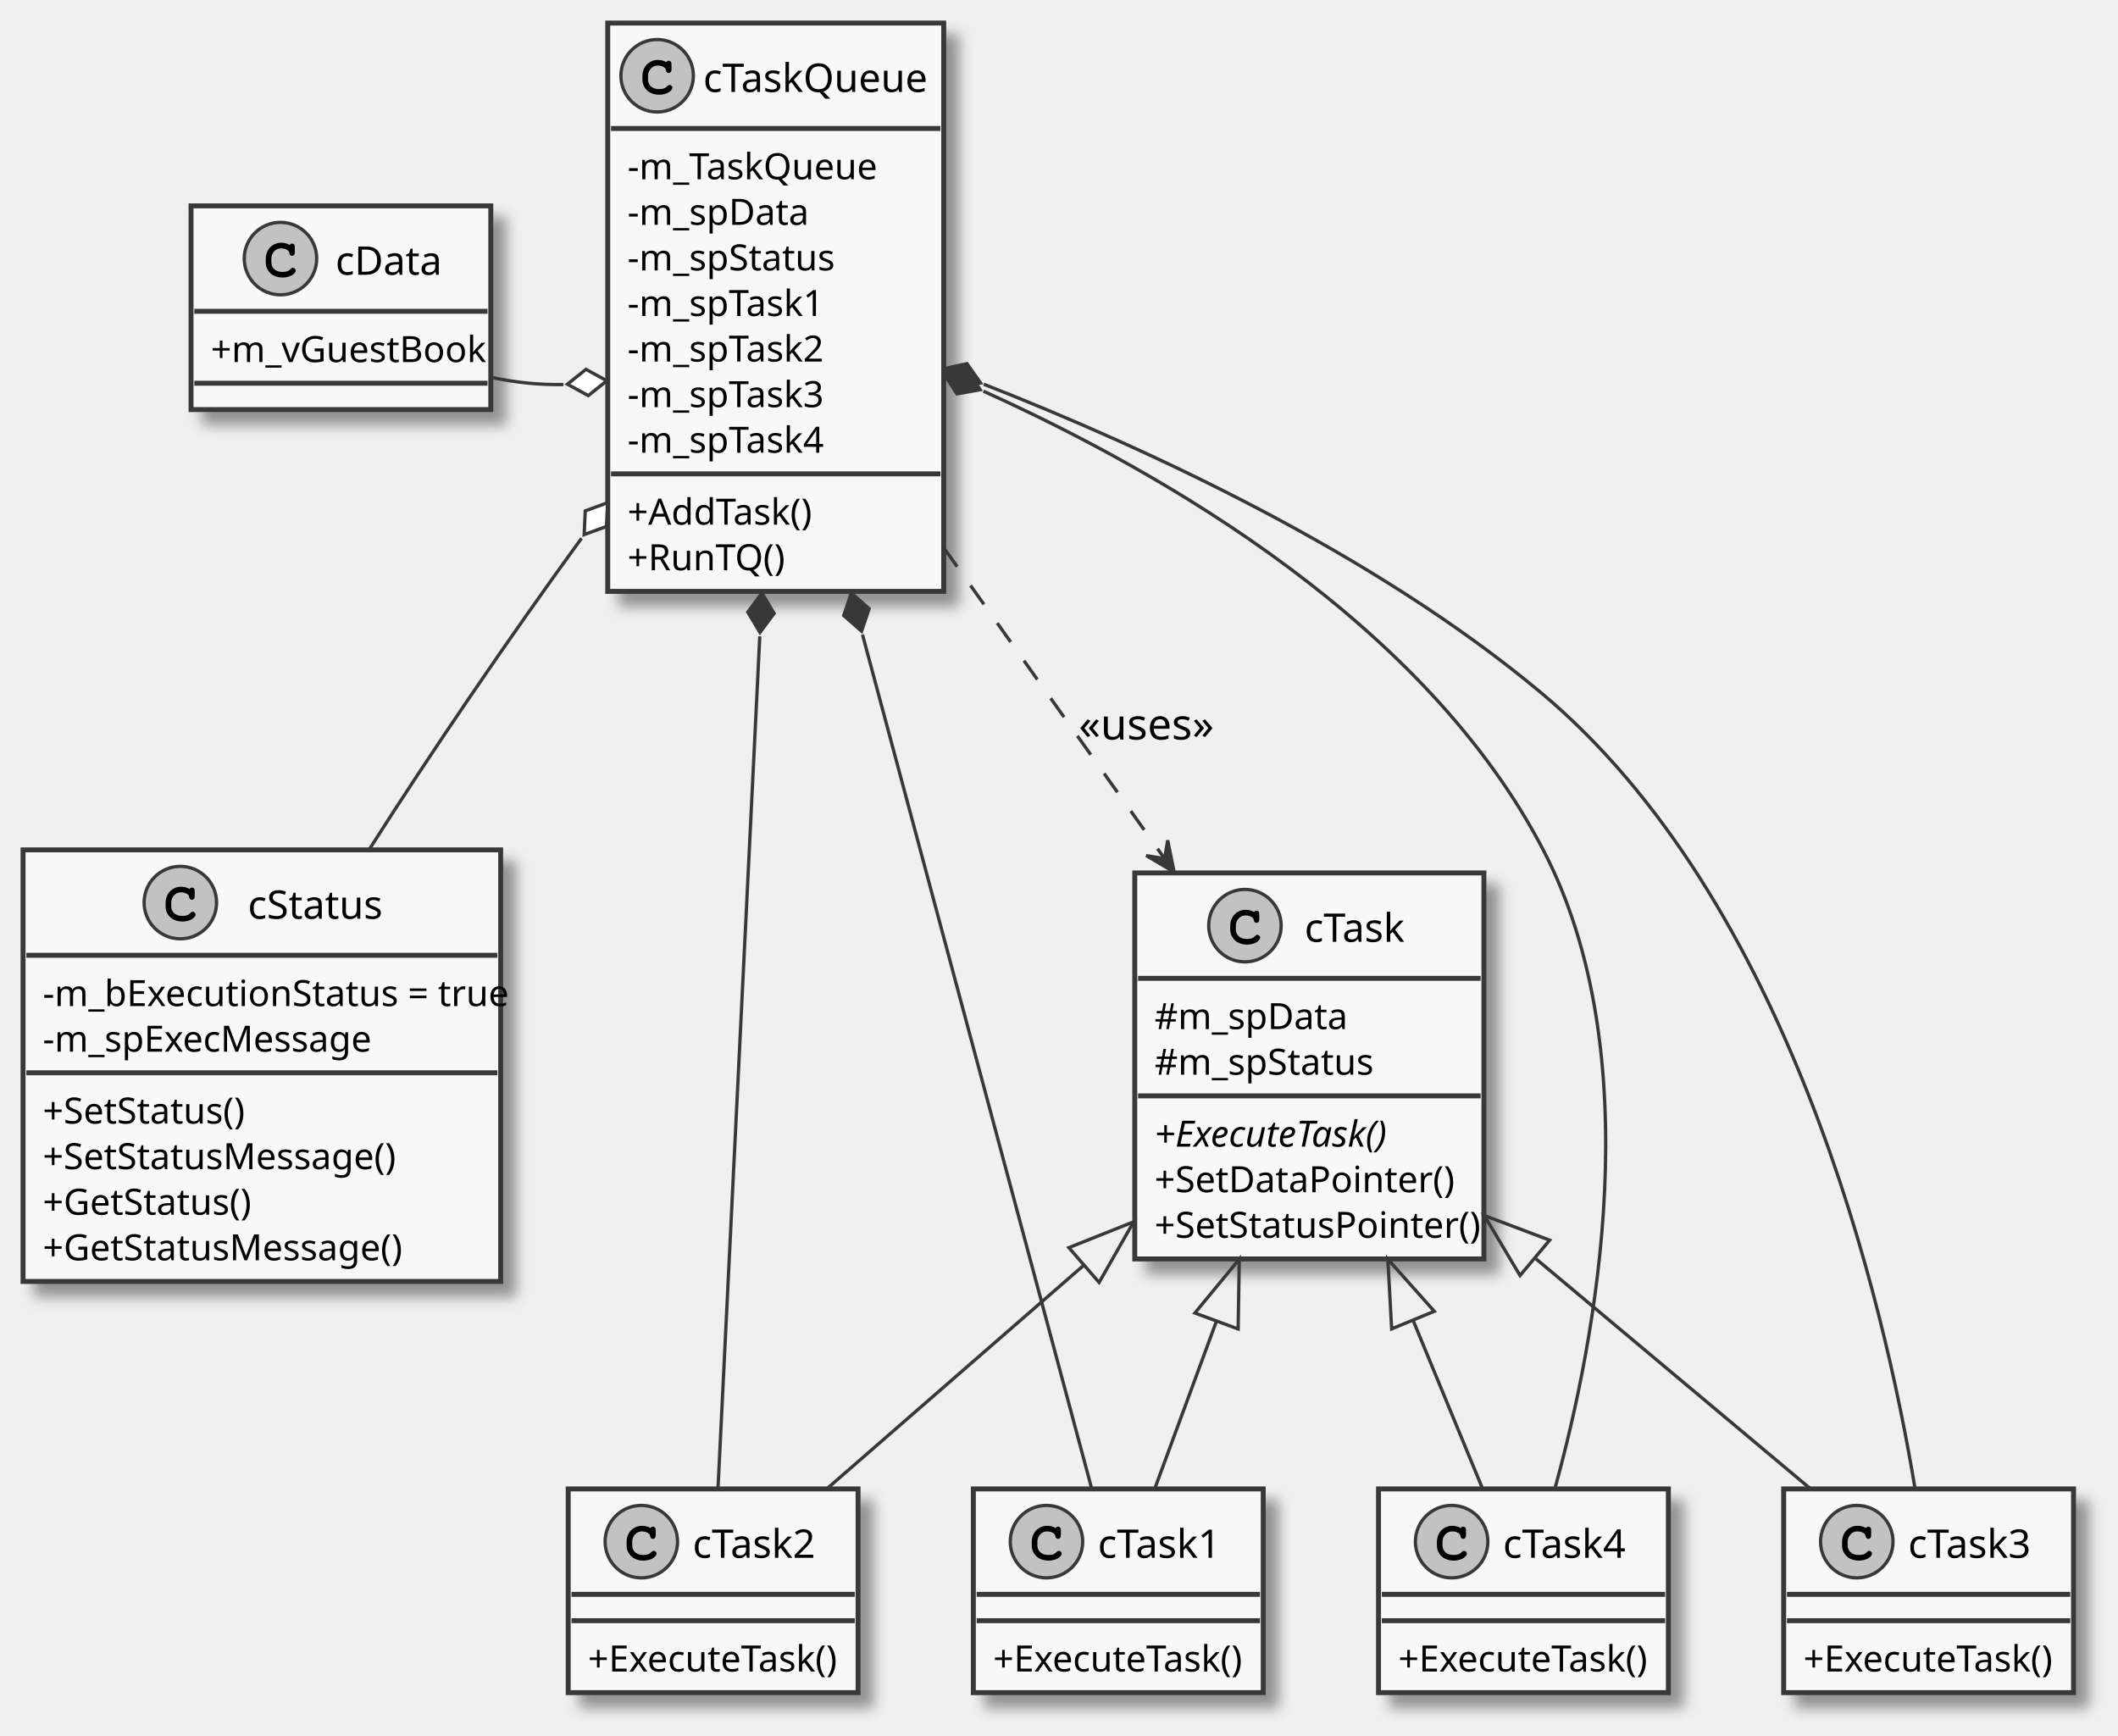
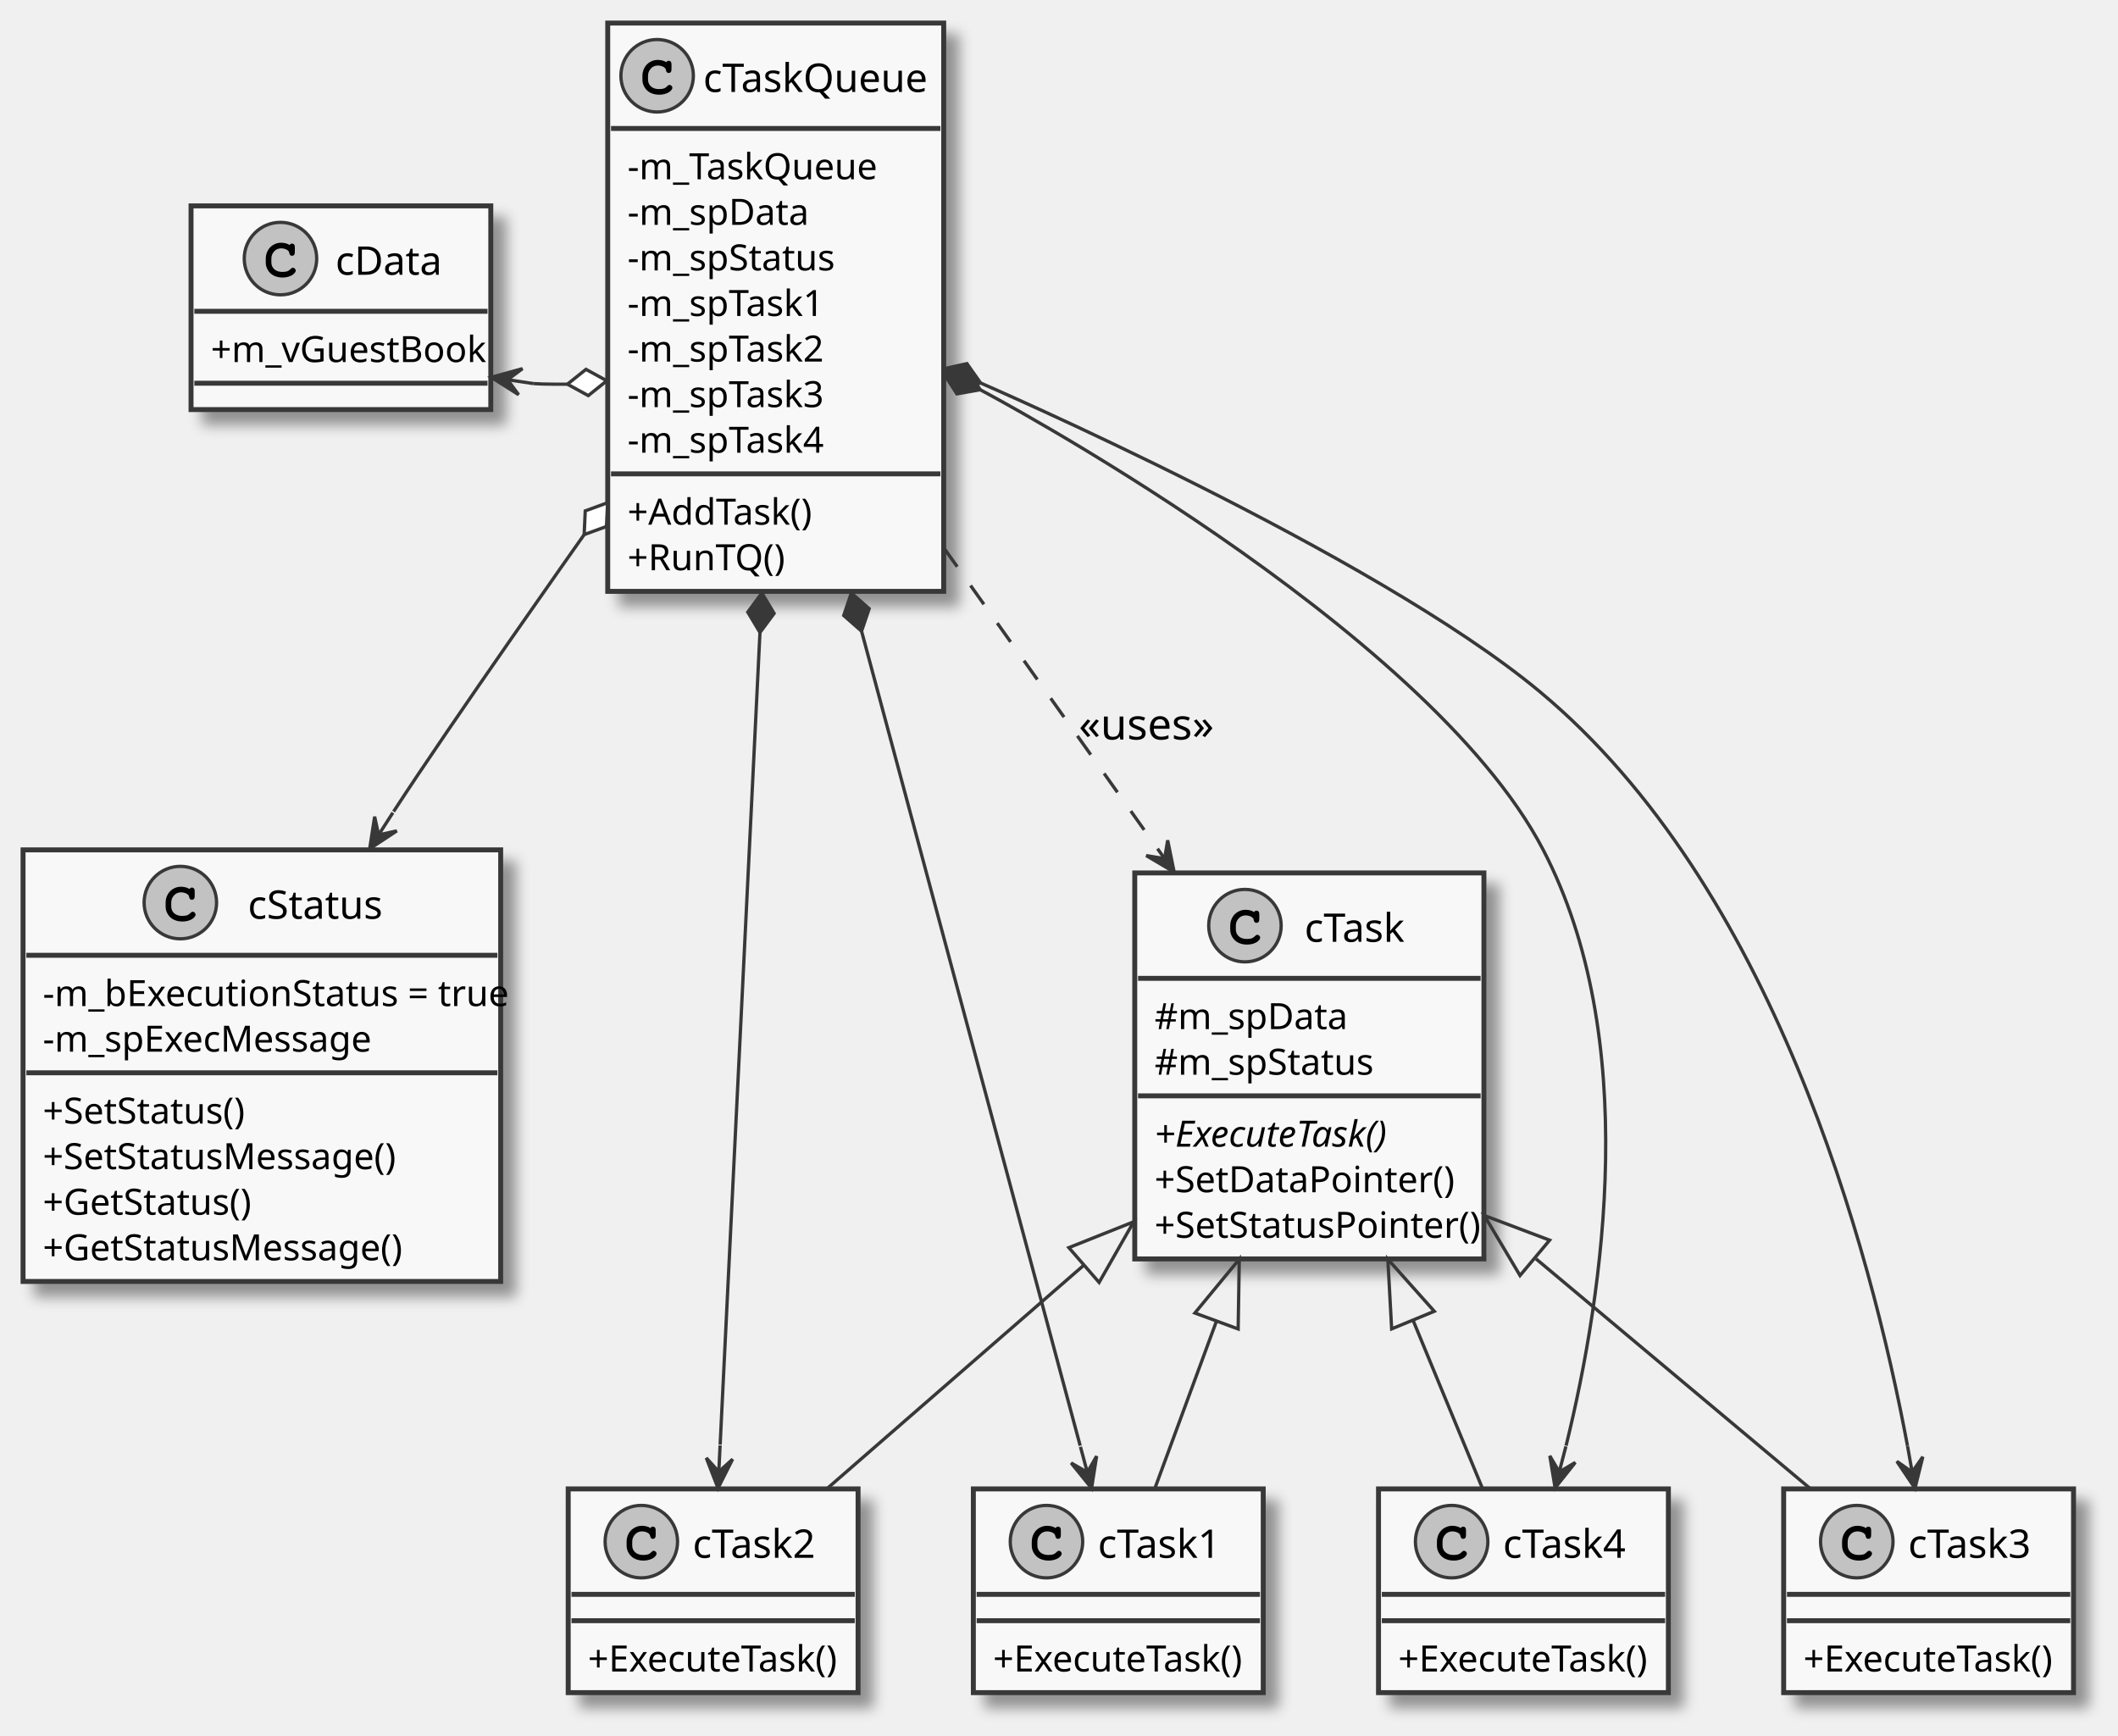
<svg xmlns="http://www.w3.org/2000/svg" contentScriptType="application/ecmascript" contentStyleType="text/css" height="527px" preserveAspectRatio="none" style="width:643px;height:527px;" version="1.1" viewBox="0 0 643 527" width="643px" zoomAndPan="magnify">
  <defs>
-     <filter height="300%" id="f1mj4kjo6s66yz" width="300%" x="-1" y="-1">
+     <filter height="300%" id="f16fl007i09qw1" width="300%" x="-1" y="-1">
      <feGaussianBlur result="blurOut" stdDeviation="2.0" />
      <feColorMatrix in="blurOut" result="blurOut2" type="matrix" values="0 0 0 0 0 0 0 0 0 0 0 0 0 0 0 0 0 0 .4 0" />
      <feOffset dx="4.0" dy="4.0" in="blurOut2" result="blurOut3" />
      <feBlend in="SourceGraphic" in2="blurOut3" mode="normal" />
    </filter>
  </defs>
  <g>
-     <rect codeLine="6" fill="#F8F8F8" filter="url(#f1mj4kjo6s66yz)" height="61.836" id="cData" style="stroke:#383838;stroke-width:1.5;" width="91" x="58" y="62.5" />
+     <rect codeLine="6" fill="#F8F8F8" filter="url(#f16fl007i09qw1)" height="61.836" id="cData" style="stroke:#383838;stroke-width:1.5;" width="91" x="58" y="62.5" />
    <ellipse cx="85.15" cy="78.5" fill="#C2C2C2" rx="11" ry="11" style="stroke:#383838;stroke-width:1.0;" />
    <path d="M87.916,74.375 Q88.072,74.156 88.259,74.047 Q88.447,73.938 88.666,73.938 Q89.041,73.938 89.275,74.203 Q89.509,74.453 89.509,75.062 L89.509,76.516 Q89.509,77.125 89.275,77.391 Q89.041,77.656 88.666,77.656 Q88.322,77.656 88.119,77.453 Q87.916,77.266 87.806,76.75 Q87.759,76.391 87.572,76.203 Q87.244,75.828 86.634,75.609 Q86.025,75.391 85.4,75.391 Q84.634,75.391 83.994,75.719 Q83.369,76.047 82.869,76.797 Q82.384,77.547 82.384,78.578 L82.384,79.672 Q82.384,80.906 83.275,81.734 Q84.166,82.547 85.759,82.547 Q86.697,82.547 87.353,82.297 Q87.744,82.141 88.166,81.703 Q88.431,81.438 88.572,81.359 Q88.728,81.281 88.931,81.281 Q89.259,81.281 89.509,81.547 Q89.775,81.797 89.775,82.141 Q89.775,82.484 89.431,82.891 Q88.931,83.469 88.134,83.797 Q87.056,84.25 85.759,84.25 Q84.244,84.25 83.041,83.625 Q82.056,83.125 81.369,82.062 Q80.681,80.984 80.681,79.703 L80.681,78.547 Q80.681,77.219 81.291,76.078 Q81.916,74.922 83.009,74.312 Q84.103,73.688 85.338,73.688 Q86.072,73.688 86.713,73.859 Q87.369,74.016 87.916,74.375 Z " fill="#000000" />
    <text fill="#000000" font-family="sans-serif" font-size="12" lengthAdjust="spacing" textLength="32" x="101.85" y="83.41">cData</text>
    <line style="stroke:#383838;stroke-width:1.5;" x1="59" x2="148" y1="94.5" y2="94.5" />
    <text fill="#000000" font-family="sans-serif" font-size="11" lengthAdjust="spacing" textLength="79" x="64" y="109.919">+m_vGuestBook</text>
    <line style="stroke:#383838;stroke-width:1.5;" x1="59" x2="148" y1="116.336" y2="116.336" />
-     <rect codeLine="10" fill="#F8F8F8" filter="url(#f1mj4kjo6s66yz)" height="131.016" id="cStatus" style="stroke:#383838;stroke-width:1.5;" width="145" x="7" y="258" />
+     <rect codeLine="10" fill="#F8F8F8" filter="url(#f16fl007i09qw1)" height="131.016" id="cStatus" style="stroke:#383838;stroke-width:1.5;" width="145" x="7" y="258" />
    <ellipse cx="54.75" cy="274" fill="#C2C2C2" rx="11" ry="11" style="stroke:#383838;stroke-width:1.0;" />
    <path d="M57.516,269.875 Q57.672,269.656 57.859,269.547 Q58.047,269.438 58.266,269.438 Q58.641,269.438 58.875,269.703 Q59.109,269.953 59.109,270.562 L59.109,272.016 Q59.109,272.625 58.875,272.891 Q58.641,273.156 58.266,273.156 Q57.922,273.156 57.719,272.953 Q57.516,272.766 57.406,272.25 Q57.359,271.891 57.172,271.703 Q56.844,271.328 56.234,271.109 Q55.625,270.891 55,270.891 Q54.234,270.891 53.594,271.219 Q52.969,271.547 52.469,272.297 Q51.984,273.047 51.984,274.078 L51.984,275.172 Q51.984,276.406 52.875,277.234 Q53.766,278.047 55.359,278.047 Q56.297,278.047 56.953,277.797 Q57.344,277.641 57.766,277.203 Q58.031,276.938 58.172,276.859 Q58.328,276.781 58.531,276.781 Q58.859,276.781 59.109,277.047 Q59.375,277.297 59.375,277.641 Q59.375,277.984 59.031,278.391 Q58.531,278.969 57.734,279.297 Q56.656,279.75 55.359,279.75 Q53.844,279.75 52.641,279.125 Q51.656,278.625 50.969,277.562 Q50.281,276.484 50.281,275.203 L50.281,274.047 Q50.281,272.719 50.891,271.578 Q51.516,270.422 52.609,269.812 Q53.703,269.188 54.938,269.188 Q55.672,269.188 56.312,269.359 Q56.969,269.516 57.516,269.875 Z " fill="#000000" />
    <text fill="#000000" font-family="sans-serif" font-size="12" lengthAdjust="spacing" textLength="41" x="75.25" y="278.91">cStatus</text>
    <line style="stroke:#383838;stroke-width:1.5;" x1="8" x2="151" y1="290" y2="290" />
    <text fill="#000000" font-family="sans-serif" font-size="11" lengthAdjust="spacing" textLength="133" x="13" y="305.419">-m_bExecutionStatus = true</text>
    <text fill="#000000" font-family="sans-serif" font-size="11" lengthAdjust="spacing" textLength="98" x="13" y="319.255">-m_spExecMessage</text>
    <line style="stroke:#383838;stroke-width:1.5;" x1="8" x2="151" y1="325.672" y2="325.672" />
    <text fill="#000000" font-family="sans-serif" font-size="11" lengthAdjust="spacing" textLength="61" x="13" y="341.091">+SetStatus()</text>
    <text fill="#000000" font-family="sans-serif" font-size="11" lengthAdjust="spacing" textLength="105" x="13" y="354.927">+SetStatusMessage()</text>
    <text fill="#000000" font-family="sans-serif" font-size="11" lengthAdjust="spacing" textLength="62" x="13" y="368.763">+GetStatus()</text>
    <text fill="#000000" font-family="sans-serif" font-size="11" lengthAdjust="spacing" textLength="106" x="13" y="382.599">+GetStatusMessage()</text>
-     <rect codeLine="19" fill="#F8F8F8" filter="url(#f1mj4kjo6s66yz)" height="172.523" id="cTaskQueue" style="stroke:#383838;stroke-width:1.5;" width="102" x="184.5" y="7" />
+     <rect codeLine="19" fill="#F8F8F8" filter="url(#f16fl007i09qw1)" height="172.523" id="cTaskQueue" style="stroke:#383838;stroke-width:1.5;" width="102" x="184.5" y="7" />
    <ellipse cx="199.5" cy="23" fill="#C2C2C2" rx="11" ry="11" style="stroke:#383838;stroke-width:1.0;" />
    <path d="M202.266,18.875 Q202.422,18.656 202.609,18.547 Q202.797,18.438 203.016,18.438 Q203.391,18.438 203.625,18.703 Q203.859,18.953 203.859,19.562 L203.859,21.016 Q203.859,21.625 203.625,21.891 Q203.391,22.156 203.016,22.156 Q202.672,22.156 202.469,21.953 Q202.266,21.766 202.156,21.25 Q202.109,20.891 201.922,20.703 Q201.594,20.328 200.984,20.109 Q200.375,19.891 199.75,19.891 Q198.984,19.891 198.344,20.219 Q197.719,20.547 197.219,21.297 Q196.734,22.047 196.734,23.078 L196.734,24.172 Q196.734,25.406 197.625,26.234 Q198.516,27.047 200.109,27.047 Q201.047,27.047 201.703,26.797 Q202.094,26.641 202.516,26.203 Q202.781,25.938 202.922,25.859 Q203.078,25.781 203.281,25.781 Q203.609,25.781 203.859,26.047 Q204.125,26.297 204.125,26.641 Q204.125,26.984 203.781,27.391 Q203.281,27.969 202.484,28.297 Q201.406,28.75 200.109,28.75 Q198.594,28.75 197.391,28.125 Q196.406,27.625 195.719,26.562 Q195.031,25.484 195.031,24.203 L195.031,23.047 Q195.031,21.719 195.641,20.578 Q196.266,19.422 197.359,18.812 Q198.453,18.188 199.688,18.188 Q200.422,18.188 201.062,18.359 Q201.719,18.516 202.266,18.875 Z " fill="#000000" />
    <text fill="#000000" font-family="sans-serif" font-size="12" lengthAdjust="spacing" textLength="70" x="213.5" y="27.91">cTaskQueue</text>
    <line style="stroke:#383838;stroke-width:1.5;" x1="185.5" x2="285.5" y1="39" y2="39" />
    <text fill="#000000" font-family="sans-serif" font-size="11" lengthAdjust="spacing" textLength="73" x="190.5" y="54.419">-m_TaskQueue</text>
    <text fill="#000000" font-family="sans-serif" font-size="11" lengthAdjust="spacing" textLength="52" x="190.5" y="68.255">-m_spData</text>
    <text fill="#000000" font-family="sans-serif" font-size="11" lengthAdjust="spacing" textLength="61" x="190.5" y="82.091">-m_spStatus</text>
    <text fill="#000000" font-family="sans-serif" font-size="11" lengthAdjust="spacing" textLength="59" x="190.5" y="95.927">-m_spTask1</text>
    <text fill="#000000" font-family="sans-serif" font-size="11" lengthAdjust="spacing" textLength="59" x="190.5" y="109.763">-m_spTask2</text>
    <text fill="#000000" font-family="sans-serif" font-size="11" lengthAdjust="spacing" textLength="59" x="190.5" y="123.599">-m_spTask3</text>
    <text fill="#000000" font-family="sans-serif" font-size="11" lengthAdjust="spacing" textLength="59" x="190.5" y="137.435">-m_spTask4</text>
    <line style="stroke:#383838;stroke-width:1.5;" x1="185.5" x2="285.5" y1="143.852" y2="143.852" />
    <text fill="#000000" font-family="sans-serif" font-size="11" lengthAdjust="spacing" textLength="57" x="190.5" y="159.27">+AddTask()</text>
    <text fill="#000000" font-family="sans-serif" font-size="11" lengthAdjust="spacing" textLength="47" x="190.5" y="173.106">+RunTQ()</text>
-     <rect codeLine="31" fill="#F8F8F8" filter="url(#f1mj4kjo6s66yz)" height="117.18" id="cTask" style="stroke:#383838;stroke-width:1.5;" width="106" x="344.5" y="265" />
+     <rect codeLine="31" fill="#F8F8F8" filter="url(#f16fl007i09qw1)" height="117.18" id="cTask" style="stroke:#383838;stroke-width:1.5;" width="106" x="344.5" y="265" />
    <ellipse cx="377.95" cy="281" fill="#C2C2C2" rx="11" ry="11" style="stroke:#383838;stroke-width:1.0;" />
    <path d="M380.716,276.875 Q380.872,276.656 381.059,276.547 Q381.247,276.438 381.466,276.438 Q381.841,276.438 382.075,276.703 Q382.309,276.953 382.309,277.562 L382.309,279.016 Q382.309,279.625 382.075,279.891 Q381.841,280.156 381.466,280.156 Q381.122,280.156 380.919,279.953 Q380.716,279.766 380.606,279.25 Q380.559,278.891 380.372,278.703 Q380.044,278.328 379.434,278.109 Q378.825,277.891 378.2,277.891 Q377.434,277.891 376.794,278.219 Q376.169,278.547 375.669,279.297 Q375.184,280.047 375.184,281.078 L375.184,282.172 Q375.184,283.406 376.075,284.234 Q376.966,285.047 378.559,285.047 Q379.497,285.047 380.153,284.797 Q380.544,284.641 380.966,284.203 Q381.231,283.938 381.372,283.859 Q381.528,283.781 381.731,283.781 Q382.059,283.781 382.309,284.047 Q382.575,284.297 382.575,284.641 Q382.575,284.984 382.231,285.391 Q381.731,285.969 380.934,286.297 Q379.856,286.75 378.559,286.75 Q377.044,286.75 375.841,286.125 Q374.856,285.625 374.169,284.562 Q373.481,283.484 373.481,282.203 L373.481,281.047 Q373.481,279.719 374.091,278.578 Q374.716,277.422 375.809,276.812 Q376.903,276.188 378.137,276.188 Q378.872,276.188 379.512,276.359 Q380.169,276.516 380.716,276.875 Z " fill="#000000" />
    <text fill="#000000" font-family="sans-serif" font-size="12" lengthAdjust="spacing" textLength="33" x="396.05" y="285.91">cTask</text>
    <line style="stroke:#383838;stroke-width:1.5;" x1="345.5" x2="449.5" y1="297" y2="297" />
    <text fill="#000000" font-family="sans-serif" font-size="11" lengthAdjust="spacing" textLength="54" x="350.5" y="312.419">#m_spData</text>
    <text fill="#000000" font-family="sans-serif" font-size="11" lengthAdjust="spacing" textLength="63" x="350.5" y="326.255">#m_spStatus</text>
    <line style="stroke:#383838;stroke-width:1.5;" x1="345.5" x2="449.5" y1="332.672" y2="332.672" />
    <text fill="#000000" font-family="sans-serif" font-size="11" font-style="italic" lengthAdjust="spacing" textLength="79" x="350.5" y="348.091">+ExecuteTask()</text>
    <text fill="#000000" font-family="sans-serif" font-size="11" lengthAdjust="spacing" textLength="85" x="350.5" y="361.927">+SetDataPointer()</text>
    <text fill="#000000" font-family="sans-serif" font-size="11" lengthAdjust="spacing" textLength="94" x="350.5" y="375.763">+SetStatusPointer()</text>
-     <rect codeLine="38" fill="#F8F8F8" filter="url(#f1mj4kjo6s66yz)" height="61.836" id="cTask1" style="stroke:#383838;stroke-width:1.5;" width="88" x="295.5" y="452" />
+     <rect codeLine="38" fill="#F8F8F8" filter="url(#f16fl007i09qw1)" height="61.836" id="cTask1" style="stroke:#383838;stroke-width:1.5;" width="88" x="295.5" y="452" />
    <ellipse cx="317.7" cy="468" fill="#C2C2C2" rx="11" ry="11" style="stroke:#383838;stroke-width:1.0;" />
    <path d="M320.466,463.875 Q320.622,463.656 320.809,463.547 Q320.997,463.438 321.216,463.438 Q321.591,463.438 321.825,463.703 Q322.059,463.953 322.059,464.562 L322.059,466.016 Q322.059,466.625 321.825,466.891 Q321.591,467.156 321.216,467.156 Q320.872,467.156 320.669,466.953 Q320.466,466.766 320.356,466.25 Q320.309,465.891 320.122,465.703 Q319.794,465.328 319.184,465.109 Q318.575,464.891 317.95,464.891 Q317.184,464.891 316.544,465.219 Q315.919,465.547 315.419,466.297 Q314.934,467.047 314.934,468.078 L314.934,469.172 Q314.934,470.406 315.825,471.234 Q316.716,472.047 318.309,472.047 Q319.247,472.047 319.903,471.797 Q320.294,471.641 320.716,471.203 Q320.981,470.938 321.122,470.859 Q321.278,470.781 321.481,470.781 Q321.809,470.781 322.059,471.047 Q322.325,471.297 322.325,471.641 Q322.325,471.984 321.981,472.391 Q321.481,472.969 320.684,473.297 Q319.606,473.75 318.309,473.75 Q316.794,473.75 315.591,473.125 Q314.606,472.625 313.919,471.562 Q313.231,470.484 313.231,469.203 L313.231,468.047 Q313.231,466.719 313.841,465.578 Q314.466,464.422 315.559,463.812 Q316.653,463.188 317.887,463.188 Q318.622,463.188 319.262,463.359 Q319.919,463.516 320.466,463.875 Z " fill="#000000" />
    <text fill="#000000" font-family="sans-serif" font-size="12" lengthAdjust="spacing" textLength="40" x="333.3" y="472.91">cTask1</text>
    <line style="stroke:#383838;stroke-width:1.5;" x1="296.5" x2="382.5" y1="484" y2="484" />
    <line style="stroke:#383838;stroke-width:1.5;" x1="296.5" x2="382.5" y1="492" y2="492" />
    <text fill="#000000" font-family="sans-serif" font-size="11" lengthAdjust="spacing" textLength="76" x="301.5" y="507.419">+ExecuteTask()</text>
-     <rect codeLine="41" fill="#F8F8F8" filter="url(#f1mj4kjo6s66yz)" height="61.836" id="cTask2" style="stroke:#383838;stroke-width:1.5;" width="88" x="172.5" y="452" />
+     <rect codeLine="41" fill="#F8F8F8" filter="url(#f16fl007i09qw1)" height="61.836" id="cTask2" style="stroke:#383838;stroke-width:1.5;" width="88" x="172.5" y="452" />
    <ellipse cx="194.7" cy="468" fill="#C2C2C2" rx="11" ry="11" style="stroke:#383838;stroke-width:1.0;" />
    <path d="M197.466,463.875 Q197.622,463.656 197.809,463.547 Q197.997,463.438 198.216,463.438 Q198.591,463.438 198.825,463.703 Q199.059,463.953 199.059,464.562 L199.059,466.016 Q199.059,466.625 198.825,466.891 Q198.591,467.156 198.216,467.156 Q197.872,467.156 197.669,466.953 Q197.466,466.766 197.356,466.25 Q197.309,465.891 197.122,465.703 Q196.794,465.328 196.184,465.109 Q195.575,464.891 194.95,464.891 Q194.184,464.891 193.544,465.219 Q192.919,465.547 192.419,466.297 Q191.934,467.047 191.934,468.078 L191.934,469.172 Q191.934,470.406 192.825,471.234 Q193.716,472.047 195.309,472.047 Q196.247,472.047 196.903,471.797 Q197.294,471.641 197.716,471.203 Q197.981,470.938 198.122,470.859 Q198.278,470.781 198.481,470.781 Q198.809,470.781 199.059,471.047 Q199.325,471.297 199.325,471.641 Q199.325,471.984 198.981,472.391 Q198.481,472.969 197.684,473.297 Q196.606,473.75 195.309,473.75 Q193.794,473.75 192.591,473.125 Q191.606,472.625 190.919,471.562 Q190.231,470.484 190.231,469.203 L190.231,468.047 Q190.231,466.719 190.841,465.578 Q191.466,464.422 192.559,463.812 Q193.653,463.188 194.887,463.188 Q195.622,463.188 196.262,463.359 Q196.919,463.516 197.466,463.875 Z " fill="#000000" />
    <text fill="#000000" font-family="sans-serif" font-size="12" lengthAdjust="spacing" textLength="40" x="210.3" y="472.91">cTask2</text>
    <line style="stroke:#383838;stroke-width:1.5;" x1="173.5" x2="259.5" y1="484" y2="484" />
    <line style="stroke:#383838;stroke-width:1.5;" x1="173.5" x2="259.5" y1="492" y2="492" />
    <text fill="#000000" font-family="sans-serif" font-size="11" lengthAdjust="spacing" textLength="76" x="178.5" y="507.419">+ExecuteTask()</text>
-     <rect codeLine="44" fill="#F8F8F8" filter="url(#f1mj4kjo6s66yz)" height="61.836" id="cTask3" style="stroke:#383838;stroke-width:1.5;" width="88" x="541.5" y="452" />
+     <rect codeLine="44" fill="#F8F8F8" filter="url(#f16fl007i09qw1)" height="61.836" id="cTask3" style="stroke:#383838;stroke-width:1.5;" width="88" x="541.5" y="452" />
    <ellipse cx="563.7" cy="468" fill="#C2C2C2" rx="11" ry="11" style="stroke:#383838;stroke-width:1.0;" />
    <path d="M566.466,463.875 Q566.622,463.656 566.809,463.547 Q566.997,463.438 567.216,463.438 Q567.591,463.438 567.825,463.703 Q568.059,463.953 568.059,464.562 L568.059,466.016 Q568.059,466.625 567.825,466.891 Q567.591,467.156 567.216,467.156 Q566.872,467.156 566.669,466.953 Q566.466,466.766 566.356,466.25 Q566.309,465.891 566.122,465.703 Q565.794,465.328 565.184,465.109 Q564.575,464.891 563.95,464.891 Q563.184,464.891 562.544,465.219 Q561.919,465.547 561.419,466.297 Q560.934,467.047 560.934,468.078 L560.934,469.172 Q560.934,470.406 561.825,471.234 Q562.716,472.047 564.309,472.047 Q565.247,472.047 565.903,471.797 Q566.294,471.641 566.716,471.203 Q566.981,470.938 567.122,470.859 Q567.278,470.781 567.481,470.781 Q567.809,470.781 568.059,471.047 Q568.325,471.297 568.325,471.641 Q568.325,471.984 567.981,472.391 Q567.481,472.969 566.684,473.297 Q565.606,473.75 564.309,473.75 Q562.794,473.75 561.591,473.125 Q560.606,472.625 559.919,471.562 Q559.231,470.484 559.231,469.203 L559.231,468.047 Q559.231,466.719 559.841,465.578 Q560.466,464.422 561.559,463.812 Q562.653,463.188 563.888,463.188 Q564.622,463.188 565.263,463.359 Q565.919,463.516 566.466,463.875 Z " fill="#000000" />
    <text fill="#000000" font-family="sans-serif" font-size="12" lengthAdjust="spacing" textLength="40" x="579.3" y="472.91">cTask3</text>
    <line style="stroke:#383838;stroke-width:1.5;" x1="542.5" x2="628.5" y1="484" y2="484" />
    <line style="stroke:#383838;stroke-width:1.5;" x1="542.5" x2="628.5" y1="492" y2="492" />
    <text fill="#000000" font-family="sans-serif" font-size="11" lengthAdjust="spacing" textLength="76" x="547.5" y="507.419">+ExecuteTask()</text>
-     <rect codeLine="47" fill="#F8F8F8" filter="url(#f1mj4kjo6s66yz)" height="61.836" id="cTask4" style="stroke:#383838;stroke-width:1.5;" width="88" x="418.5" y="452" />
+     <rect codeLine="47" fill="#F8F8F8" filter="url(#f16fl007i09qw1)" height="61.836" id="cTask4" style="stroke:#383838;stroke-width:1.5;" width="88" x="418.5" y="452" />
    <ellipse cx="440.7" cy="468" fill="#C2C2C2" rx="11" ry="11" style="stroke:#383838;stroke-width:1.0;" />
    <path d="M443.466,463.875 Q443.622,463.656 443.809,463.547 Q443.997,463.438 444.216,463.438 Q444.591,463.438 444.825,463.703 Q445.059,463.953 445.059,464.562 L445.059,466.016 Q445.059,466.625 444.825,466.891 Q444.591,467.156 444.216,467.156 Q443.872,467.156 443.669,466.953 Q443.466,466.766 443.356,466.25 Q443.309,465.891 443.122,465.703 Q442.794,465.328 442.184,465.109 Q441.575,464.891 440.95,464.891 Q440.184,464.891 439.544,465.219 Q438.919,465.547 438.419,466.297 Q437.934,467.047 437.934,468.078 L437.934,469.172 Q437.934,470.406 438.825,471.234 Q439.716,472.047 441.309,472.047 Q442.247,472.047 442.903,471.797 Q443.294,471.641 443.716,471.203 Q443.981,470.938 444.122,470.859 Q444.278,470.781 444.481,470.781 Q444.809,470.781 445.059,471.047 Q445.325,471.297 445.325,471.641 Q445.325,471.984 444.981,472.391 Q444.481,472.969 443.684,473.297 Q442.606,473.75 441.309,473.75 Q439.794,473.75 438.591,473.125 Q437.606,472.625 436.919,471.562 Q436.231,470.484 436.231,469.203 L436.231,468.047 Q436.231,466.719 436.841,465.578 Q437.466,464.422 438.559,463.812 Q439.653,463.188 440.887,463.188 Q441.622,463.188 442.262,463.359 Q442.919,463.516 443.466,463.875 Z " fill="#000000" />
    <text fill="#000000" font-family="sans-serif" font-size="12" lengthAdjust="spacing" textLength="40" x="456.3" y="472.91">cTask4</text>
    <line style="stroke:#383838;stroke-width:1.5;" x1="419.5" x2="505.5" y1="484" y2="484" />
    <line style="stroke:#383838;stroke-width:1.5;" x1="419.5" x2="505.5" y1="492" y2="492" />
    <text fill="#000000" font-family="sans-serif" font-size="11" lengthAdjust="spacing" textLength="76" x="424.5" y="507.419">+ExecuteTask()</text>
    <path codeLine="51" d="M369.29,401.11 C362.68,419.06 356.02,437.15 350.67,451.66 " fill="none" id="cTask-backto-cTask1" style="stroke:#383838;stroke-width:1.0;" />
    <polygon fill="none" points="362.75,398.6,376.23,382.25,375.89,403.44,362.75,398.6" style="stroke:#383838;stroke-width:1.0;" />
    <path codeLine="52" d="M328.93,384.17 C302.4,407.26 273.18,432.68 251.18,451.82 " fill="none" id="cTask-backto-cTask2" style="stroke:#383838;stroke-width:1.0;" />
    <polygon fill="none" points="324.49,378.75,344.17,370.9,333.68,389.31,324.49,378.75" style="stroke:#383838;stroke-width:1.0;" />
    <path codeLine="53" d="M466.31,382.15 C494.5,405.76 525.95,432.11 549.47,451.81 " fill="none" id="cTask-backto-cTask3" style="stroke:#383838;stroke-width:1.0;" />
    <polygon fill="none" points="461.46,387.21,450.62,369,470.45,376.48,461.46,387.21" style="stroke:#383838;stroke-width:1.0;" />
    <path codeLine="54" d="M429,400.83 C436.45,418.87 443.96,437.07 449.98,451.66 " fill="none" id="cTask-backto-cTask4" style="stroke:#383838;stroke-width:1.0;" />
    <polygon fill="none" points="422.49,403.41,421.33,382.25,435.43,398.07,422.49,403.41" style="stroke:#383838;stroke-width:1.0;" />
-     <path codeLine="56" d="M171.06,116.74 C163.75,116.86 156.44,116.13 149.13,114.54 " fill="none" id="cTaskQueue-backto-cData" style="stroke:#383838;stroke-width:1.0;" />
-     <polygon fill="#FFFFFF" points="184.22,115.59,177.895,112.126,172.265,116.632,178.59,120.096,184.22,115.59" style="stroke:#383838;stroke-width:1.0;" />
-     <path codeLine="57" d="M176.54,163.41 C154.76,193.33 130.97,228.19 112.24,257.65 " fill="none" id="cTaskQueue-backto-cStatus" style="stroke:#383838;stroke-width:1.0;" />
+     <path codeLine="56" d="M172.265,116.631 C172.265,116.631 165.02,116.69 162.02,116.45 " fill="none" id="cTaskQueue-cData" style="stroke:#383838;stroke-width:1.0;" />
+     <polygon fill="#383838" points="149.13,114.54,157.443,119.822,154.076,115.276,158.621,111.909,149.13,114.54" style="stroke:#383838;stroke-width:1.0;" />
+     <line style="stroke:#383838;stroke-width:1.0;" x1="154.076" x2="161.99" y1="115.276" y2="116.45" />
+     <polygon fill="#FFFFFF" points="184.22,115.59,177.895,112.126,172.265,116.631,178.59,120.096,184.22,115.59" style="stroke:#383838;stroke-width:1.0;" />
+     <path codeLine="57" d="M177.347,162.292 C177.347,162.292 136.88,219.56 119.49,246.37 " fill="none" id="cTaskQueue-cStatus" style="stroke:#383838;stroke-width:1.0;" />
+     <polygon fill="#383838" points="112.24,257.65,120.469,252.239,114.942,253.443,113.738,247.916,112.24,257.65" style="stroke:#383838;stroke-width:1.0;" />
+     <line style="stroke:#383838;stroke-width:1.0;" x1="114.942" x2="119.27" y1="253.443" y2="246.71" />
    <polygon fill="#FFFFFF" points="184.45,152.62,177.675,155.089,177.347,162.292,184.123,159.824,184.45,152.62" style="stroke:#383838;stroke-width:1.0;" />
-     <path codeLine="58" d="M261.84,192.64 C284.79,278.13 316.62,396.76 331.39,451.77 " fill="none" id="cTaskQueue-backto-cTask1" style="stroke:#383838;stroke-width:1.0;" />
+     <path codeLine="58" d="M261.562,191.61 C261.562,191.61 312.07,379.79 327.93,438.88 " fill="none" id="cTaskQueue-cTask1" style="stroke:#383838;stroke-width:1.0;" />
+     <polygon fill="#383838" points="331.39,451.77,332.92,442.041,330.094,446.941,325.193,444.115,331.39,451.77" style="stroke:#383838;stroke-width:1.0;" />
+     <line style="stroke:#383838;stroke-width:1.0;" x1="330.094" x2="328.015" y1="446.941" y2="439.21" />
    <polygon fill="#383838" points="258.45,180.02,256.143,186.852,261.562,191.61,263.869,184.778,258.45,180.02" style="stroke:#383838;stroke-width:1.0;" />
-     <path codeLine="59" d="M230.66,193.17 C226.47,278.62 220.67,396.88 217.98,451.77 " fill="none" id="cTaskQueue-backto-cTask2" style="stroke:#383838;stroke-width:1.0;" />
+     <path codeLine="59" d="M230.716,192.005 C230.716,192.005 221.53,379.5 218.63,438.54 " fill="none" id="cTaskQueue-cTask2" style="stroke:#383838;stroke-width:1.0;" />
+     <polygon fill="#383838" points="217.98,451.77,222.411,442.974,218.222,446.776,214.42,442.587,217.98,451.77" style="stroke:#383838;stroke-width:1.0;" />
+     <line style="stroke:#383838;stroke-width:1.0;" x1="218.222" x2="218.615" y1="446.776" y2="438.78" />
    <polygon fill="#383838" points="231.31,180.02,227.018,185.815,230.716,192.005,235.008,186.211,231.31,180.02" style="stroke:#383838;stroke-width:1.0;" />
-     <path codeLine="60" d="M298.65,116.63 C348.13,136.05 416.83,167.79 467.5,210 C543.63,273.42 571.99,395.26 581.37,451.8 " fill="none" id="cTaskQueue-backto-cTask3" style="stroke:#383838;stroke-width:1.0;" />
+     <path codeLine="60" d="M297.708,116.273 C297.708,116.273 416.83,167.79 467.5,210 C538.28,268.97 567.76,378.42 579.1,438.95 " fill="none" id="cTaskQueue-cTask3" style="stroke:#383838;stroke-width:1.0;" />
+     <polygon fill="#383838" points="581.37,451.8,583.746,442.242,580.502,446.876,575.868,443.631,581.37,451.8" style="stroke:#383838;stroke-width:1.0;" />
+     <line style="stroke:#383838;stroke-width:1.0;" x1="580.502" x2="579.11" y1="446.876" y2="439" />
    <polygon fill="#383838" points="286.51,111.96,290.671,117.849,297.708,116.273,293.547,110.384,286.51,111.96" style="stroke:#383838;stroke-width:1.0;" />
-     <path codeLine="61" d="M298.55,118.75 C354.62,144.09 433.03,189.78 468.5,258 C500.98,320.47 484.53,406.58 472.11,451.67 " fill="none" id="cTaskQueue-backto-cTask4" style="stroke:#383838;stroke-width:1.0;" />
+     <path codeLine="61" d="M297.586,118.317 C297.586,118.317 433.03,189.78 468.5,258 C498.13,314.98 487.05,391.63 475.44,438.88 " fill="none" id="cTaskQueue-cTask4" style="stroke:#383838;stroke-width:1.0;" />
+     <polygon fill="#383838" points="472.11,451.67,478.245,443.966,473.368,446.831,470.503,441.953,472.11,451.67" style="stroke:#383838;stroke-width:1.0;" />
+     <line style="stroke:#383838;stroke-width:1.0;" x1="473.368" x2="475.385" y1="446.831" y2="439.095" />
    <polygon fill="#383838" points="286.6,113.49,290.484,119.566,297.586,118.317,293.702,112.242,286.6,113.49" style="stroke:#383838;stroke-width:1.0;" />
    <path codeLine="63" d="M286.54,166.33 C308.02,196.56 332.77,231.4 353.44,260.49 " fill="none" id="cTaskQueue-to-cTask" style="stroke:#383838;stroke-width:1.0;stroke-dasharray:7.0,7.0;" />
    <polygon fill="#383838" points="356.46,264.74,354.497,255.089,353.559,260.668,347.981,259.73,356.46,264.74" style="stroke:#383838;stroke-width:1.0;" />
    <text fill="#000000" font-family="sans-serif" font-size="13" lengthAdjust="spacing" textLength="42" x="327.5" y="224.495">«uses»</text>
  </g>
</svg>
